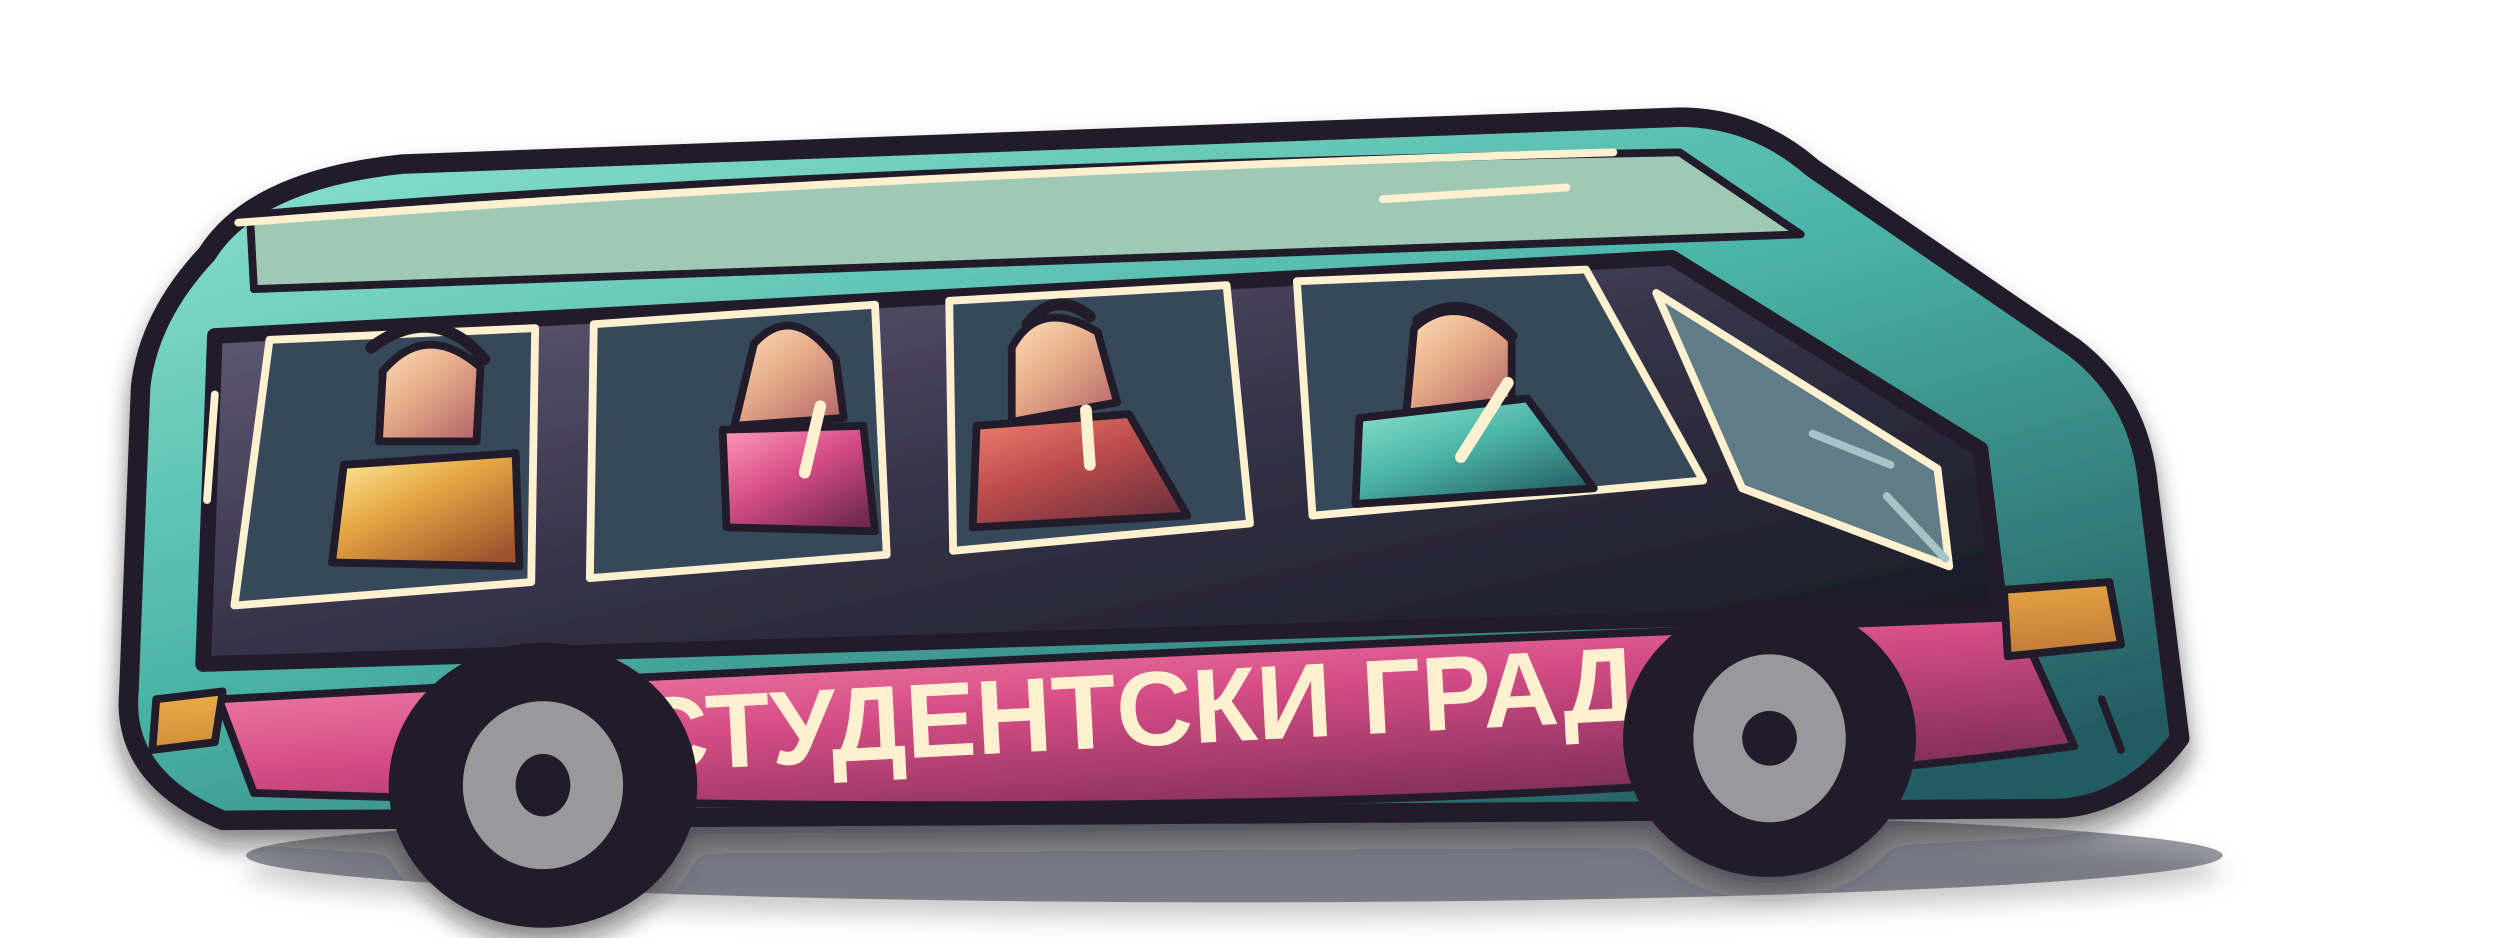
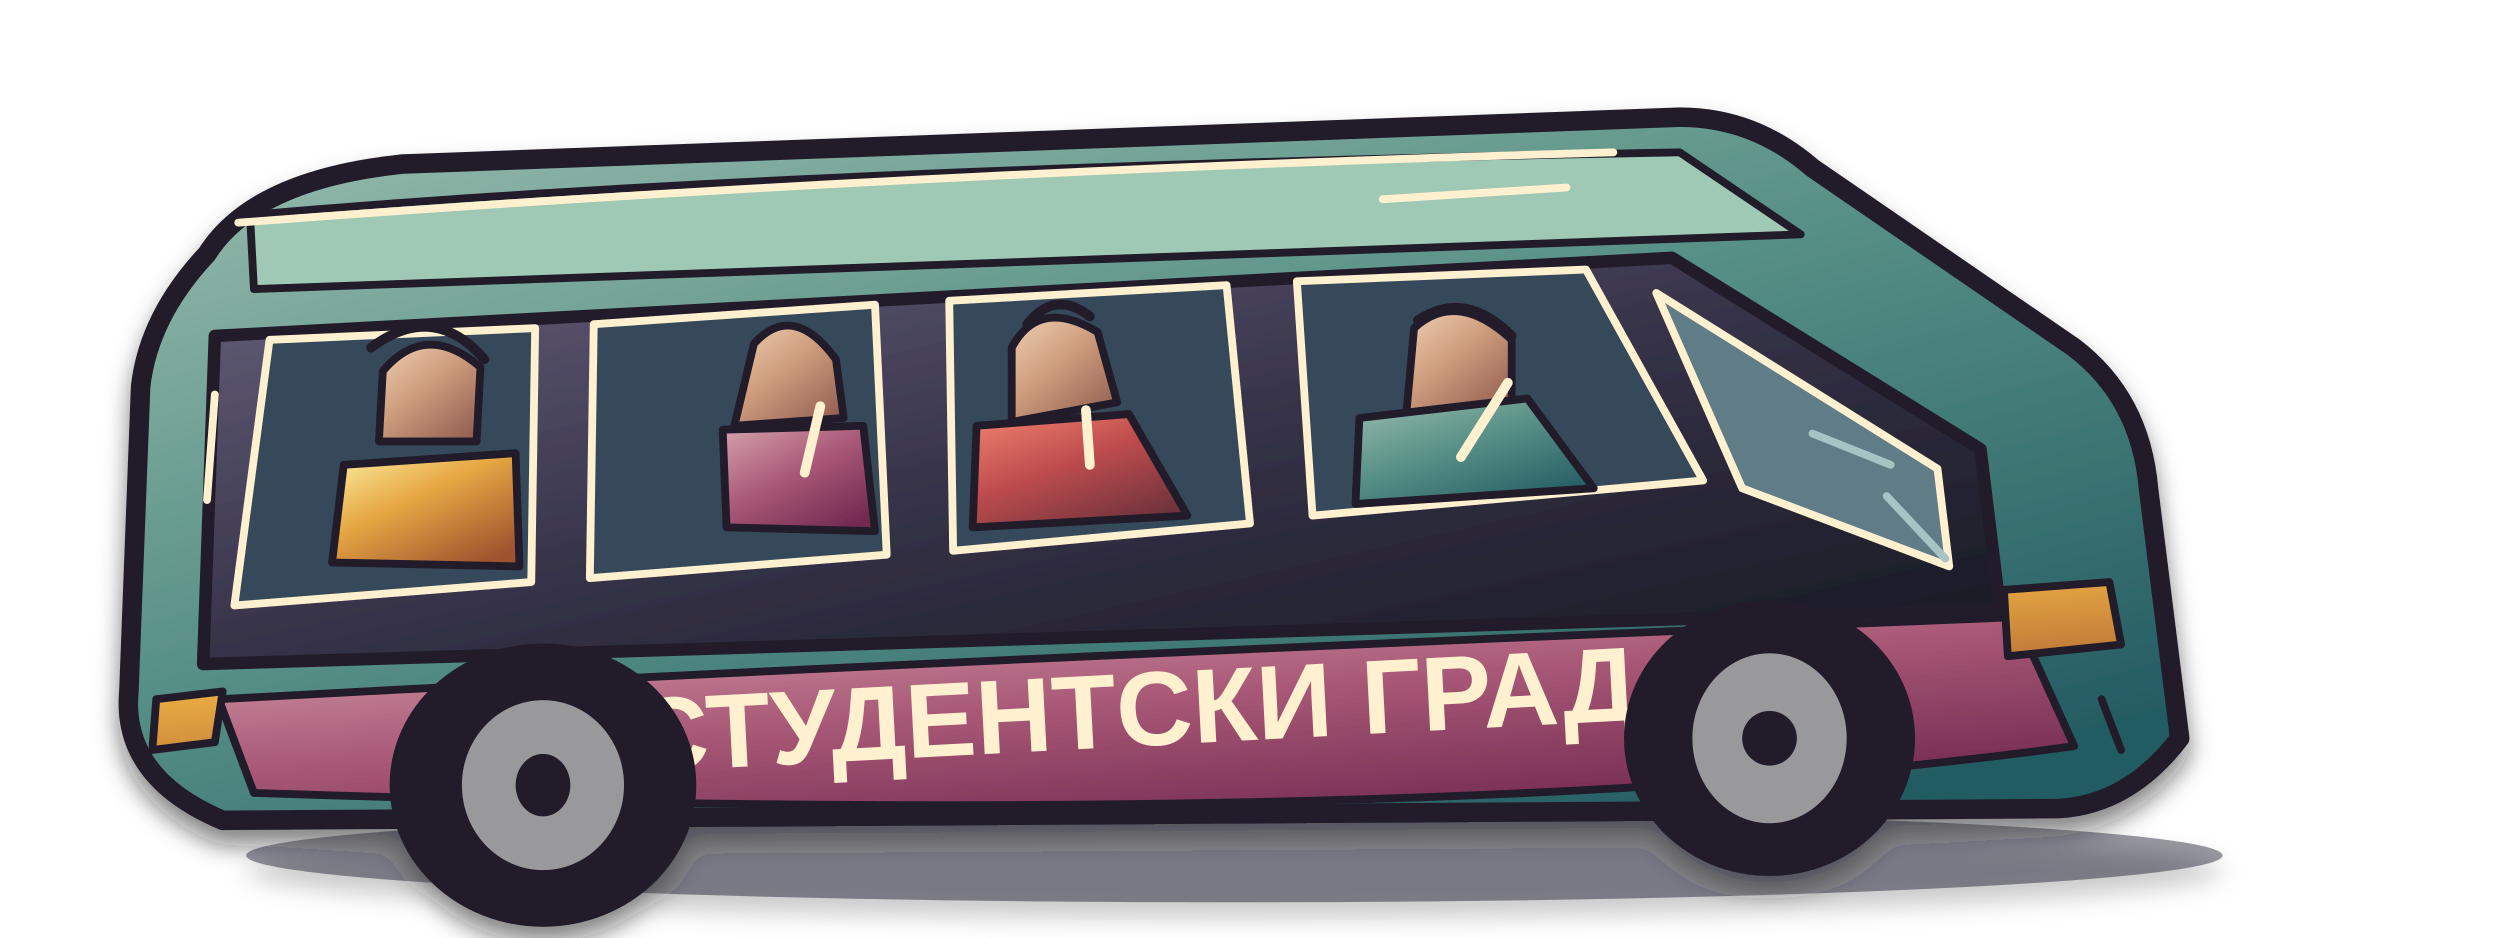
<svg xmlns="http://www.w3.org/2000/svg" viewBox="0 0 640 240" role="img" aria-labelledby="title">
  <defs>
    <linearGradient id="skin" x1="0" y1="0" x2=".85" y2="1">
-       <stop stop-color="#ffe0b8" />
-       <stop offset=".48" stop-color="#e5ac89" />
-       <stop offset="1" stop-color="#b76969" />
+       <stop stop-color="#efd0b4" />
+       <stop offset=".48" stop-color="#cd9c7c" />
+       <stop offset="1" stop-color="#945f52" />
    </linearGradient>
    <linearGradient id="paper" x1="0" y1="0" x2=".7" y2="1">
      <stop stop-color="#fff9dd" />
      <stop offset=".7" stop-color="#e5ca97" />
      <stop offset="1" stop-color="#af815a" />
    </linearGradient>
    <linearGradient id="gold" x1="0" y1="0" x2=".8" y2="1">
      <stop stop-color="#fff0a3" />
      <stop offset=".45" stop-color="#e6a743" />
      <stop offset="1" stop-color="#9d522d" />
    </linearGradient>
    <linearGradient id="teal" x1="0" y1="0" x2=".8" y2="1">
-       <stop stop-color="#90e5d1" />
-       <stop offset=".5" stop-color="#4bb5a8" />
+       <stop stop-color="#9abdaf" />
+       <stop offset=".5" stop-color="#568f85" />
      <stop offset="1" stop-color="#245c63" />
    </linearGradient>
    <linearGradient id="pink" x1="0" y1="0" x2=".8" y2="1">
-       <stop stop-color="#ff9dbb" />
-       <stop offset=".5" stop-color="#d64d86" />
+       <stop stop-color="#d7a4ae" />
+       <stop offset=".5" stop-color="#a95977" />
      <stop offset="1" stop-color="#71294f" />
    </linearGradient>
    <linearGradient id="cloth" x1="0" y1="0" x2="1" y2="1">
      <stop stop-color="#66607b" />
      <stop offset=".5" stop-color="#353248" />
      <stop offset="1" stop-color="#161820" />
    </linearGradient>
    <linearGradient id="bread" x1="0" y1="0" x2=".5" y2="1">
      <stop stop-color="#ffe1a1" />
      <stop offset=".55" stop-color="#ce985e" />
      <stop offset="1" stop-color="#985335" />
    </linearGradient>
    <linearGradient id="beer" x1="0" y1="0" x2="1" y2="1">
      <stop stop-color="#b2b757" />
      <stop offset=".4" stop-color="#526941" />
      <stop offset="1" stop-color="#172d2c" />
    </linearGradient>
    <linearGradient id="red" x1="0" y1="0" x2=".7" y2="1">
      <stop stop-color="#f18370" />
      <stop offset=".5" stop-color="#be4c4d" />
      <stop offset="1" stop-color="#71333d" />
    </linearGradient>
    <radialGradient id="glow">
      <stop stop-color="#efbd7a" stop-opacity=".35" />
      <stop offset="1" stop-color="#efbd7a" stop-opacity="0" />
    </radialGradient>
    <radialGradient id="neon">
      <stop stop-color="#f05ba5" stop-opacity=".6" />
      <stop offset="1" stop-color="#f05ba5" stop-opacity="0" />
    </radialGradient>
    <filter id="shadow" x="-30%" y="-25%" width="160%" height="160%">
      <feDropShadow dx="0" dy="4" stdDeviation="3" flood-color="#100f19" flood-opacity=".52" />
    </filter>
    <filter id="bloom" x="-60%" y="-60%" width="220%" height="220%">
      <feGaussianBlur stdDeviation="3" />
    </filter>
    <pattern id="inkgrain" width="19" height="23" patternUnits="userSpaceOnUse">
      <path d="M2 4l3 1m8 12 2-1m-6 8 2 1" stroke="#fff4d4" stroke-width=".6" opacity=".15" />
      <path d="m9 8 2-1m6 14 2-1" stroke="#201b2a" stroke-width=".7" opacity=".2" />
    </pattern>
  </defs>
  <g stroke-linecap="round" stroke-linejoin="round">
    <g filter="url(#shadow)">
      <ellipse cx="316" cy="219" rx="253" ry="12" fill="#100f19" stroke="none" stroke-width="0" opacity=".4" />
      <path d="M53 65Q65 46 103 42L430 30Q449 30 464 43L531 89Q548 102 550 125L558 189Q545 206 527 207L57 210Q31 199 33 177L36 99Q38 81 53 65Z" fill="url(#teal)" stroke="#211c2a" stroke-width="5" />
      <path d="M64 55Q202 43 430 39L461 60L65 74Z" fill="#9fc9b5" stroke="#211c2a" stroke-width="2" />
-       <path d="M55 86L428 66L507 115L512 156L52 170Z" fill="url(#cloth)" stroke="#211c2a" stroke-width="4" />
+       <path d="M55 86L428 66L507 115L512 156L52 170Z" fill="url(#cloth)" stroke="#211c2a" stroke-width="3.2" />
      <path d="M69 87L137 84L136 149L60 155Z" fill="#364a5a" stroke="#fff0cf" stroke-width="2" />
      <path d="M152 83L224 78L227 142L151 148Z" fill="#364a5a" stroke="#fff0cf" stroke-width="2" />
      <path d="M243 77L314 73L320 134L244 141Z" fill="#364a5a" stroke="#fff0cf" stroke-width="2" />
      <path d="M332 72L406 69L436 123L336 132Z" fill="#364a5a" stroke="#fff0cf" stroke-width="2" />
      <path d="M424 75L496 120L499 145L446 125Z" fill="#607b86" stroke="#fff0cf" stroke-width="2" />
      <path d="M56 179Q239 169 516 158L531 191Q372 213 65 203Z" fill="url(#pink)" stroke="#211c2a" stroke-width="2" />
      <text x="291" y="191" font-family="Arial,sans-serif" font-size="27" font-weight="900" text-anchor="middle" fill="#fff0cf" transform="rotate(-3 291 191)">СТУДЕНТСКИ ГРАД</text>
      <path d="M40 179L57 177L55 190L39 192ZM513 151L540 149L543 165L514 168Z" fill="url(#gold)" stroke="#211c2a" stroke-width="2" />
      <path d="M436 159L443 180M463 158L470 179M538 179l5 13" fill="none" stroke="#211c2a" stroke-width="2" />
-       <ellipse cx="139" cy="201" rx="38" ry="35" fill="#211c2a" stroke="#211c2a" stroke-width="3" />
-       <ellipse cx="139" cy="201" rx="22" ry="23" fill="#99989b" stroke="#211c2a" stroke-width="3" />
+       <ellipse cx="139" cy="201" rx="38" ry="35" fill="#211c2a" stroke="#211c2a" stroke-width="2.5" />
+       <ellipse cx="139" cy="201" rx="22" ry="23" fill="#99989b" stroke="#211c2a" stroke-width="2.5" />
      <ellipse cx="139" cy="201" rx="7" ry="8" fill="#211c2a" stroke="none" stroke-width="0" />
-       <ellipse cx="453" cy="189" rx="36" ry="34" fill="#211c2a" stroke="#211c2a" stroke-width="3" />
-       <ellipse cx="453" cy="189" rx="21" ry="23" fill="#99989b" stroke="#211c2a" stroke-width="3" />
+       <ellipse cx="453" cy="189" rx="36" ry="34" fill="#211c2a" stroke="#211c2a" stroke-width="2.5" />
+       <ellipse cx="453" cy="189" rx="21" ry="23" fill="#99989b" stroke="#211c2a" stroke-width="2.5" />
      <ellipse cx="453" cy="189" rx="7" ry="7" fill="#211c2a" stroke="none" stroke-width="0" />
      <path d="M61 57Q232 44 413 39M354 51l47-3M55 101l-2 27" fill="none" stroke="#fff0cf" stroke-width="2" />
      <path d="M483 127l15 16M464 111l20 8" fill="none" stroke="#a7c3c6" stroke-width="2" />
      <path d="M193 88Q203 77 214 92L216 107L188 109Z" fill="url(#skin)" stroke="#211c2a" stroke-width="2" />
      <path d="M186 135L185 110L221 109L224 136Z" fill="url(#pink)" stroke="#211c2a" stroke-width="2" />
      <path d="M98 95Q109 82 123 94L122 113L97 113Z" fill="url(#skin)" stroke="#211c2a" stroke-width="2" />
      <path d="M85 144L88 119L132 116L133 145Z" fill="url(#gold)" stroke="#211c2a" stroke-width="2" />
      <path d="M259 89Q266 76 281 85L286 103L259 108Z" fill="url(#skin)" stroke="#211c2a" stroke-width="2" />
      <path d="M249 135L250 109L289 106L304 132Z" fill="url(#red)" stroke="#211c2a" stroke-width="2" />
      <path d="M362 84Q373 74 387 87L387 105L360 106Z" fill="url(#skin)" stroke="#211c2a" stroke-width="2" />
      <path d="M347 129L348 107L391 102L408 125Z" fill="url(#teal)" stroke="#211c2a" stroke-width="2" />
-       <path d="M95 89q16-12 29 3M263 83q7-9 16-2M363 82q12-8 24 4" fill="none" stroke="#211c2a" stroke-width="3" />
-       <path d="M206 121l4-17m164 13 12-19M279 119l-1-14" fill="none" stroke="#fff0cf" stroke-width="3" />
+       <path d="M95 89q16-12 29 3M263 83q7-9 16-2M363 82q12-8 24 4" fill="none" stroke="#211c2a" stroke-width="2.5" />
+       <path d="M206 121l4-17m164 13 12-19M279 119l-1-14" fill="none" stroke="#fff0cf" stroke-width="2.5" />
    </g>
  </g>
</svg>
